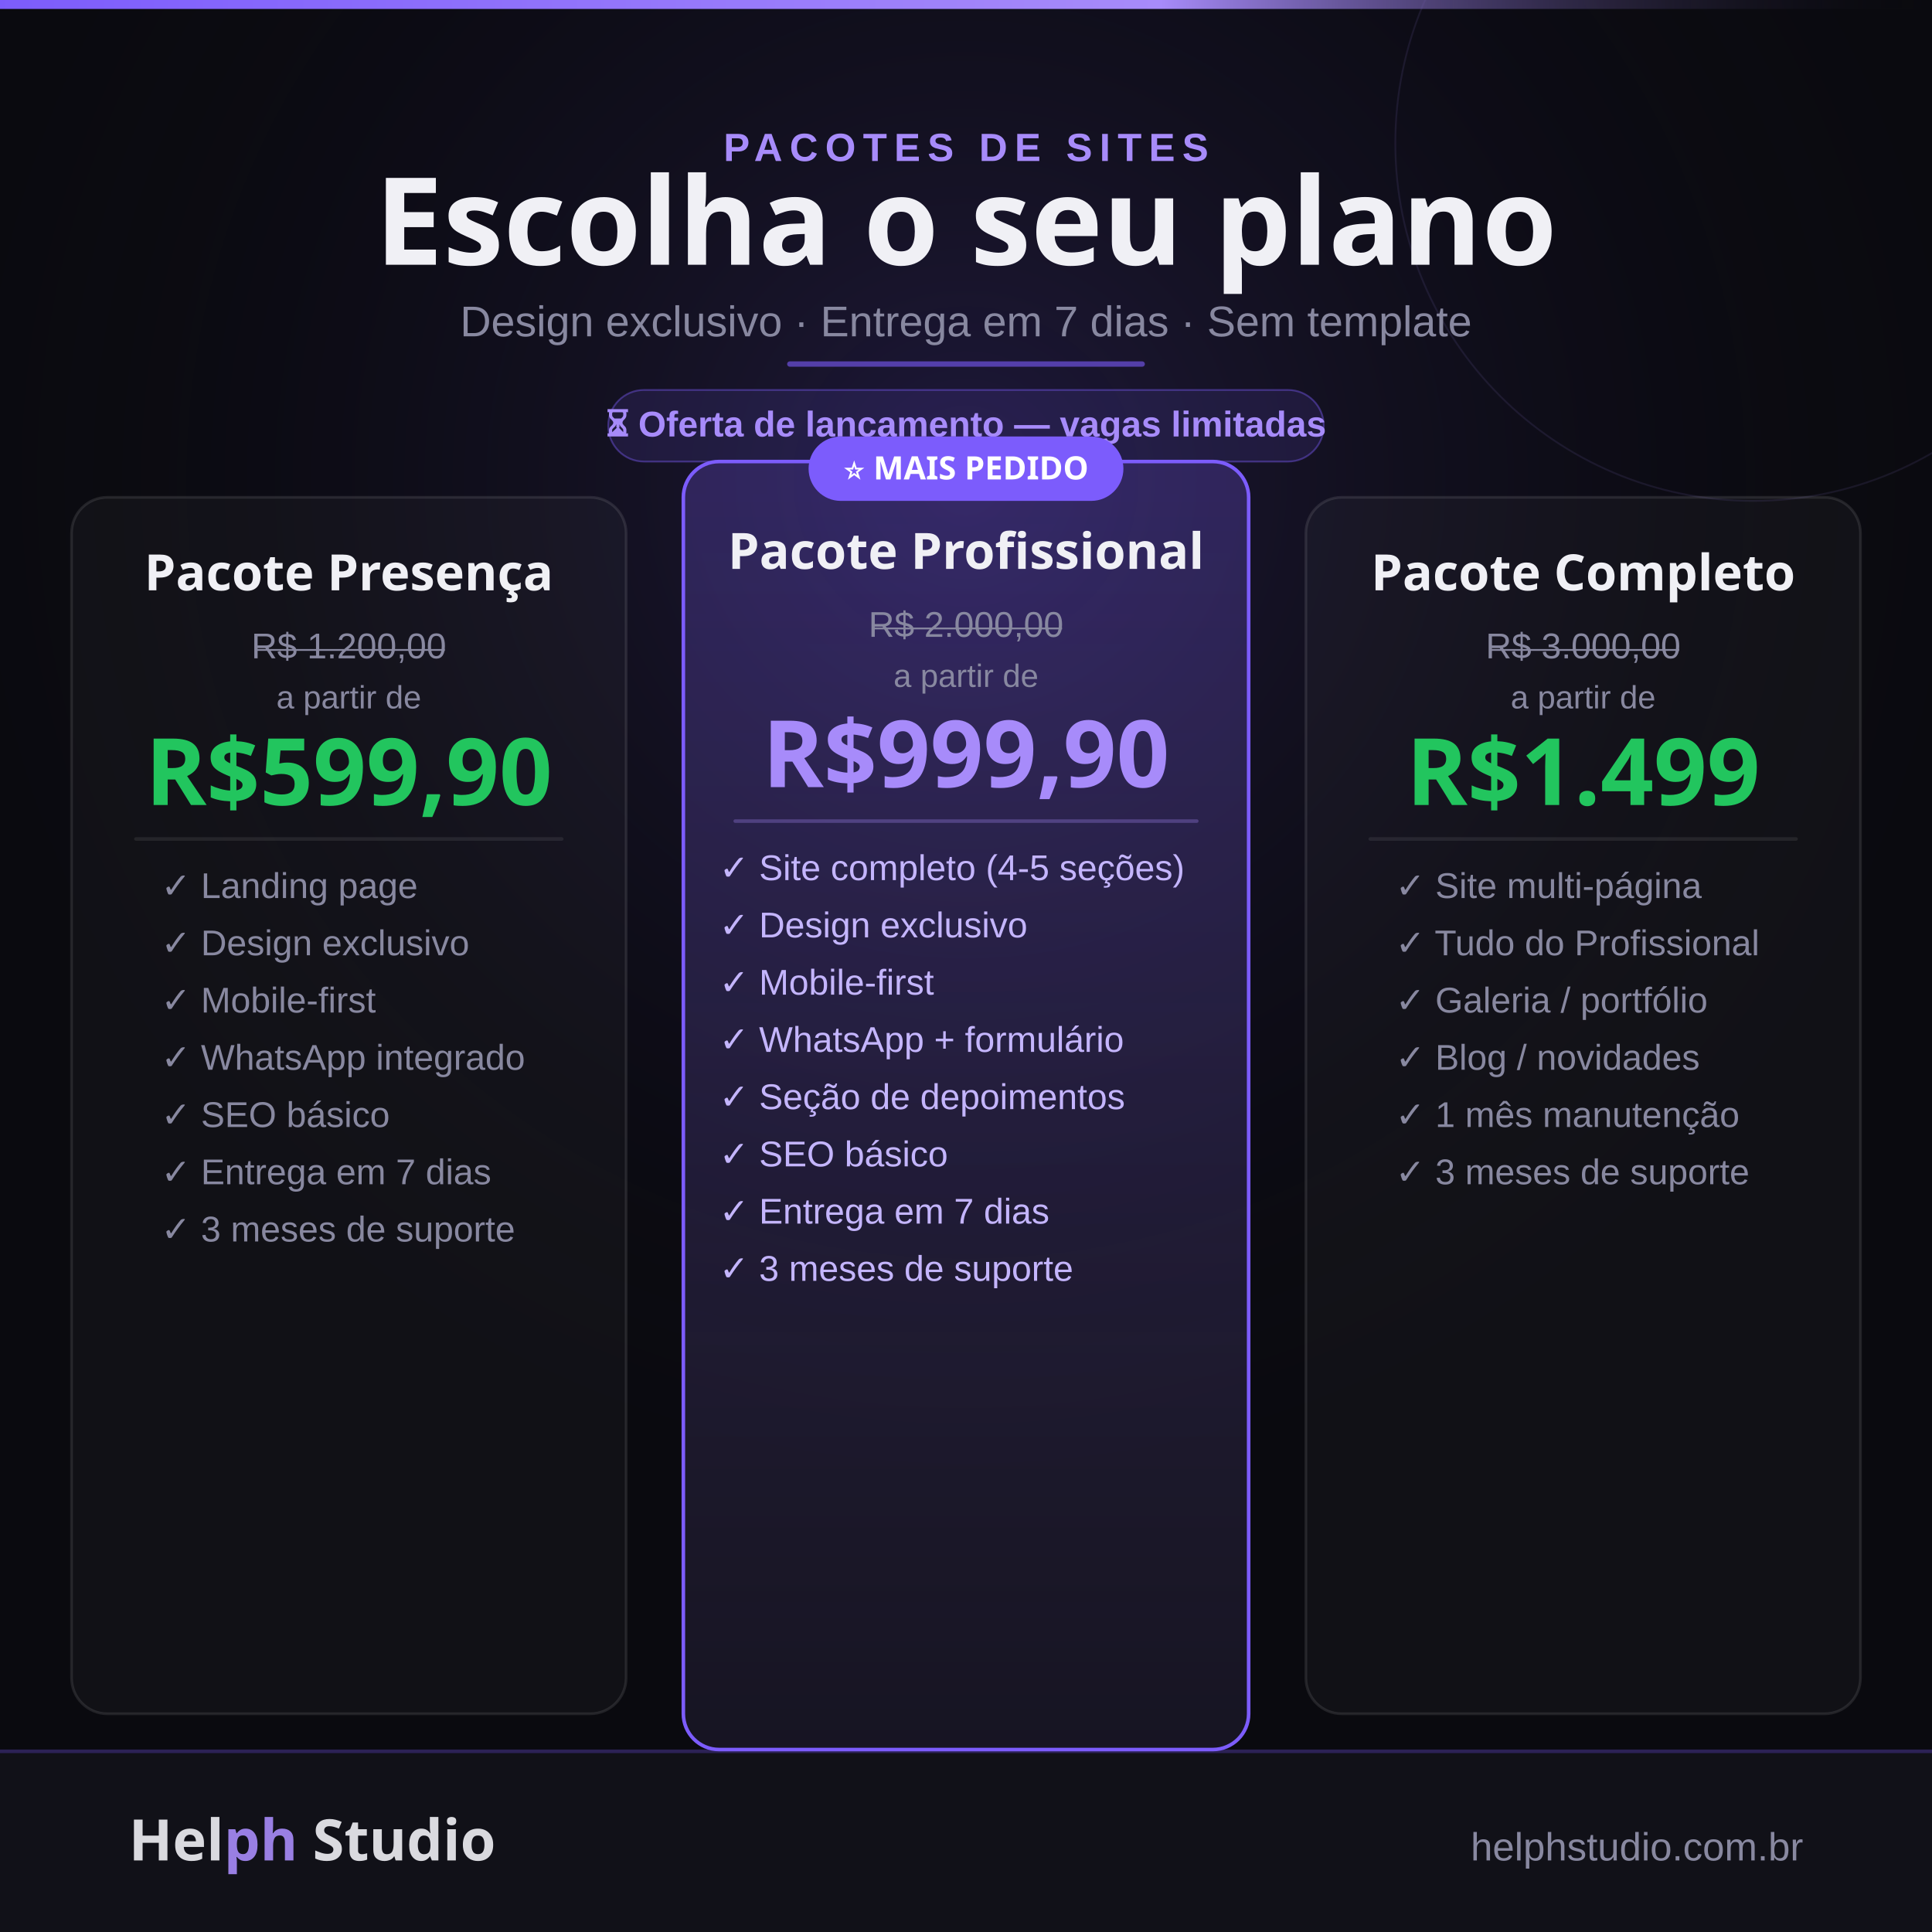
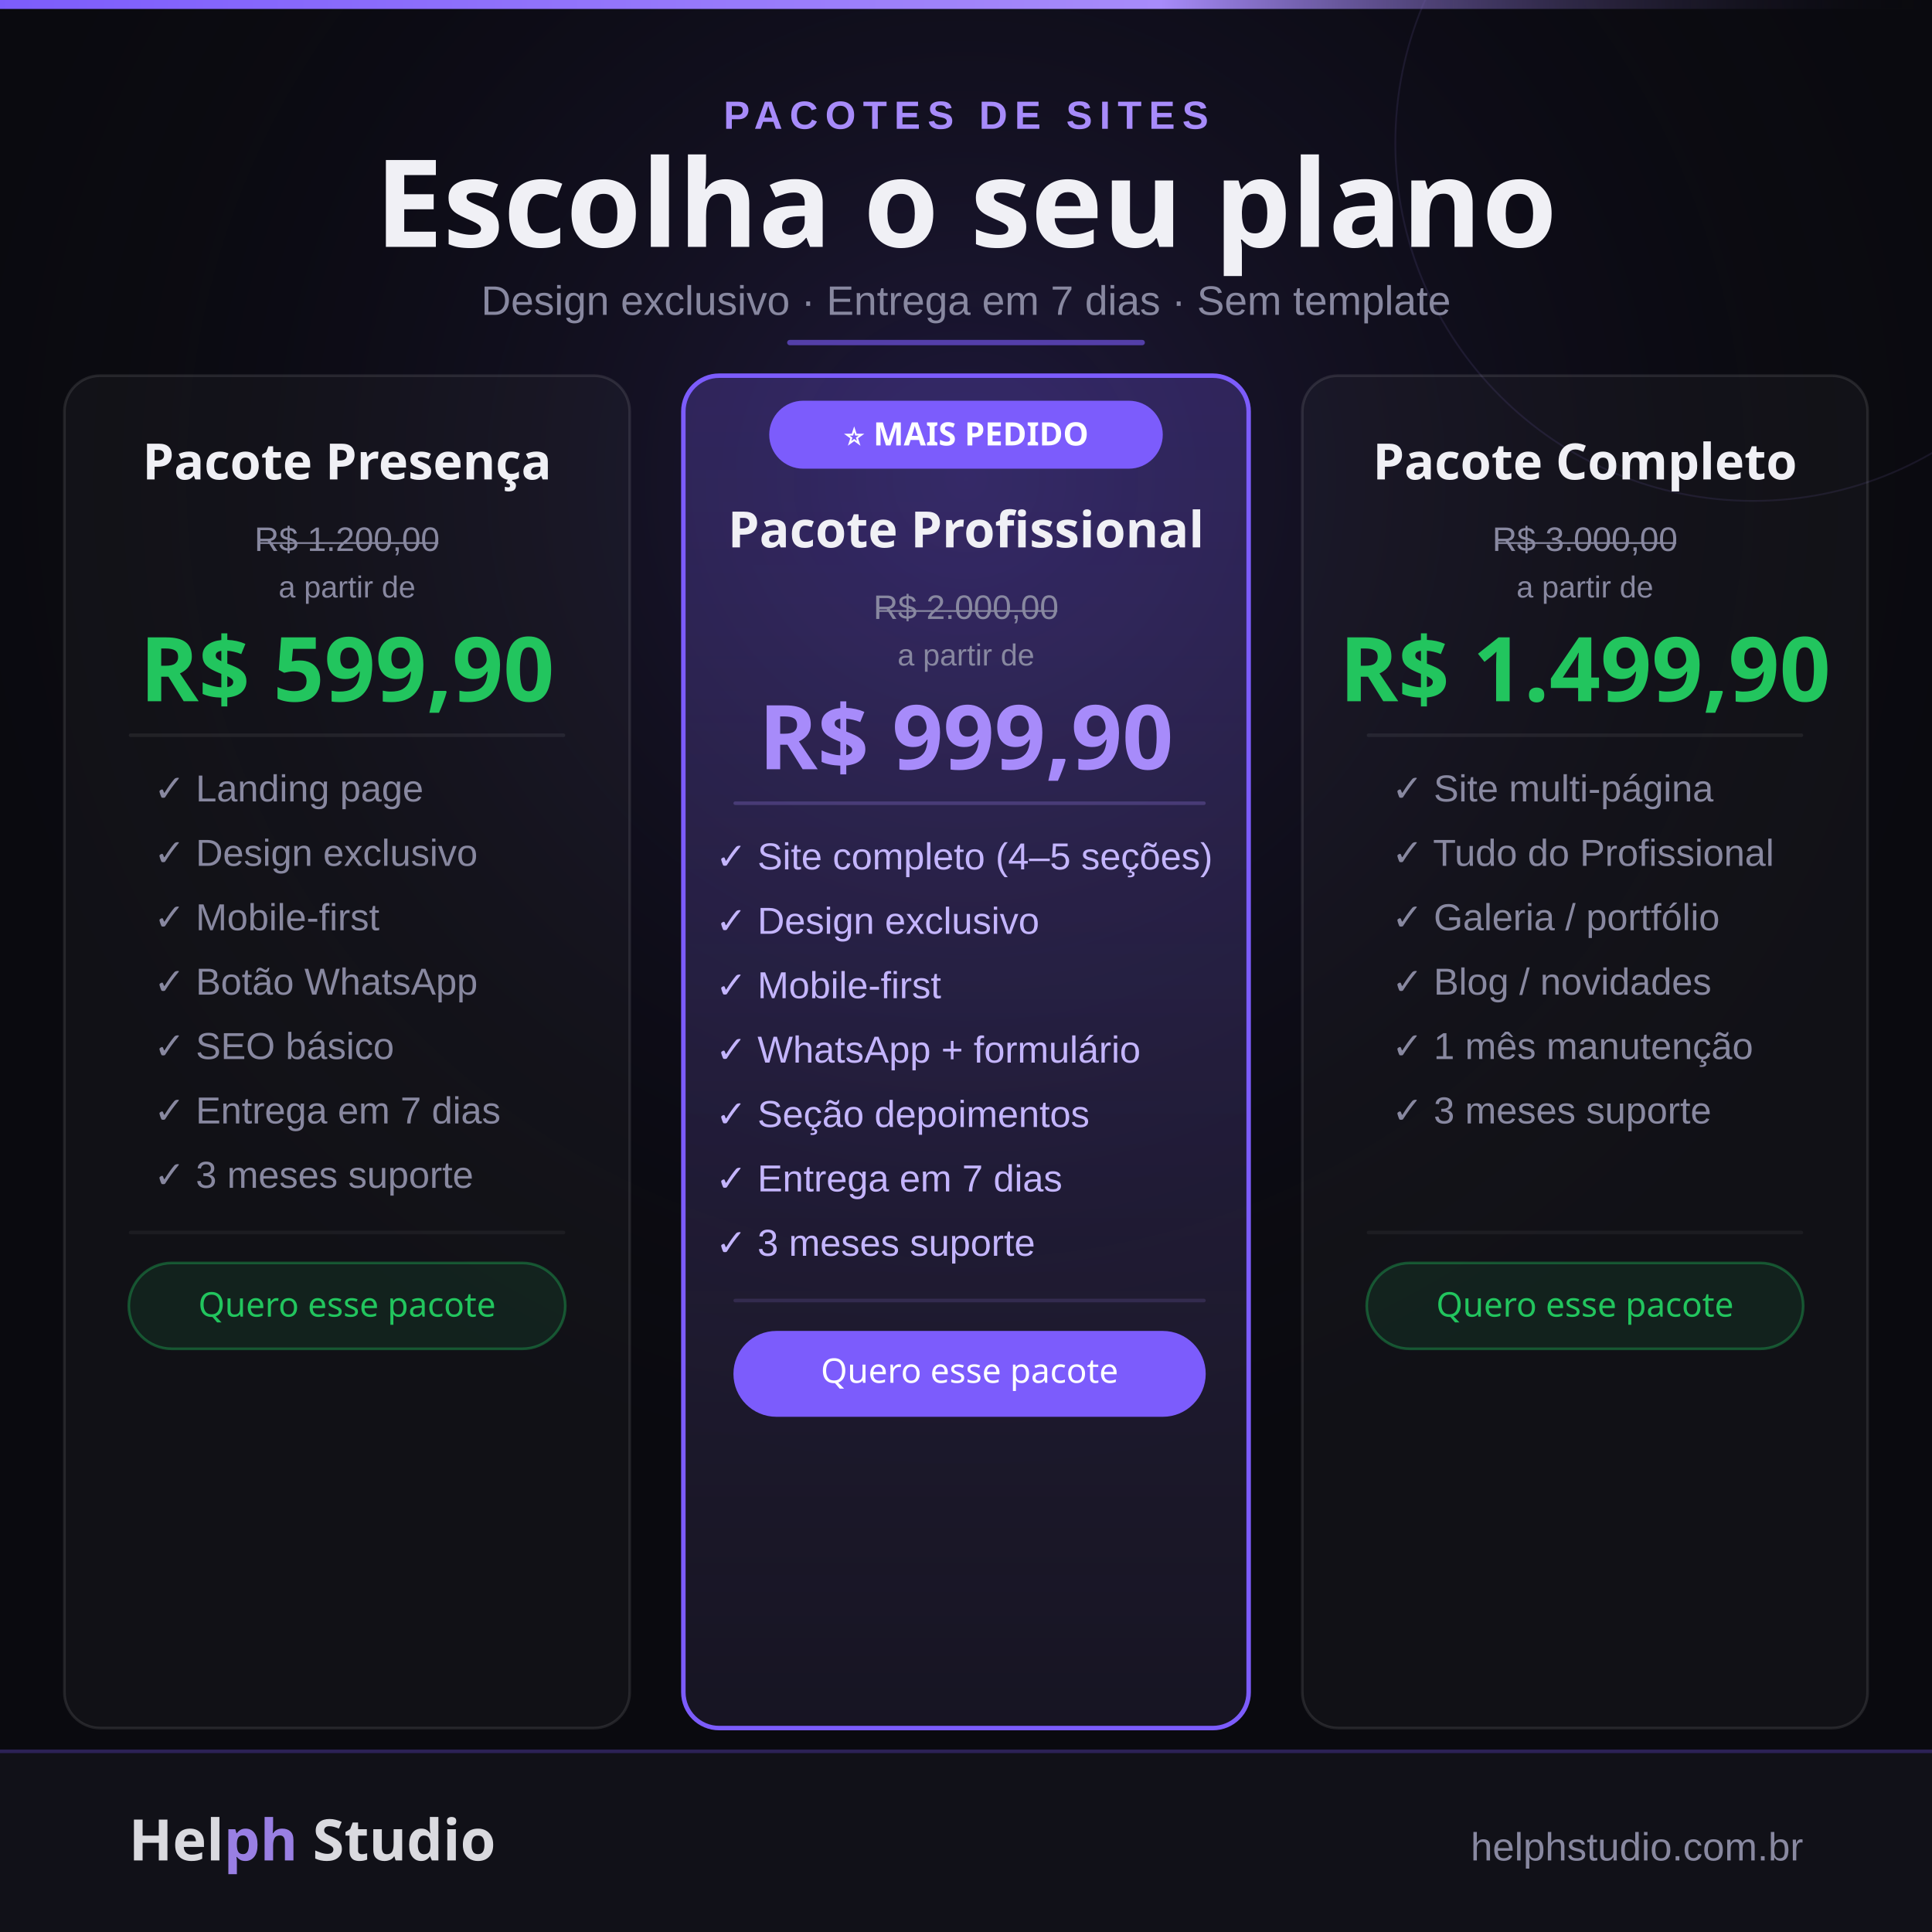
<svg xmlns="http://www.w3.org/2000/svg" viewBox="0 0 1080 1080" width="1080" height="1080">
  <defs>
    <radialGradient id="bg-glow" cx="50%" cy="25%" r="55%">
      <stop offset="0%" style="stop-color:#7c5cfc;stop-opacity:0.18" />
      <stop offset="100%" style="stop-color:#0a0a0f;stop-opacity:0" />
    </radialGradient>
    <linearGradient id="top-bar" x1="0%" y1="0%" x2="100%" y2="0%">
      <stop offset="0%" style="stop-color:#7c5cfc" />
      <stop offset="60%" style="stop-color:#a78bfa" />
      <stop offset="100%" style="stop-color:#0a0a0f;stop-opacity:0" />
    </linearGradient>
    <linearGradient id="featured-card" x1="0%" y1="0%" x2="0%" y2="100%">
      <stop offset="0%" style="stop-color:#7c5cfc;stop-opacity:0.25" />
      <stop offset="100%" style="stop-color:#a78bfa;stop-opacity:0.08" />
    </linearGradient>
  </defs>
  <rect width="1080" height="1080" fill="#0a0a0f" />
  <rect width="1080" height="1080" fill="url(#bg-glow)" />
  <circle cx="980" cy="80" r="200" fill="none" stroke="#a78bfa" stroke-width="1" opacity="0.1" />
  <rect x="0" y="0" width="1080" height="5" fill="url(#top-bar)" />
-   <text x="540" y="90" font-family="Arial, sans-serif" font-weight="700" font-size="22" fill="#a78bfa" letter-spacing="4" text-anchor="middle">PACOTES DE SITES</text>
-   <text x="540" y="148" font-family="Arial Black, Impact, sans-serif" font-weight="900" font-size="68" fill="#f0f0f5" text-anchor="middle">Escolha o seu plano</text>
-   <text x="540" y="188" font-family="Arial, sans-serif" font-size="24" fill="#8888a0" text-anchor="middle">Design exclusivo · Entrega em 7 dias · Sem template</text>
-   <rect x="440" y="202" width="200" height="3" rx="1.5" fill="#7c5cfc" opacity="0.6" />
-   <rect x="340" y="218" width="400" height="40" rx="20" fill="rgba(124,92,252,0.12)" />
-   <rect x="340" y="218" width="400" height="40" rx="20" fill="none" stroke="#7c5cfc" stroke-width="1" opacity="0.4" />
-   <text x="540" y="244" font-family="Arial, sans-serif" font-weight="700" font-size="20" fill="#a78bfa" text-anchor="middle">⏳ Oferta de lançamento — vagas limitadas</text>
-   <rect x="40" y="278" width="310" height="680" rx="20" fill="rgba(255,255,255,0.03)" />
-   <rect x="40" y="278" width="310" height="680" rx="20" fill="none" stroke="rgba(255,255,255,0.1)" stroke-width="1.5" />
-   <text x="195" y="330" font-family="Arial Black, sans-serif" font-weight="900" font-size="28" fill="#f0f0f5" text-anchor="middle">Pacote Presença</text>
-   <text x="195" y="368" font-family="Arial, sans-serif" font-size="20" fill="#8888a0" text-decoration="line-through" text-anchor="middle">R$ 1.200,00</text>
-   <text x="195" y="396" font-family="Arial, sans-serif" font-size="18" fill="#8888a0" text-anchor="middle">a partir de</text>
-   <text x="195" y="450" font-family="Arial Black, sans-serif" font-weight="900" font-size="52" fill="#22c55e" text-anchor="middle">R$599,90</text>
-   <rect x="75" y="468" width="240" height="2" rx="1" fill="rgba(255,255,255,0.08)" />
-   <text x="90" y="502" font-family="Arial, sans-serif" font-size="20" fill="#8888a0">✓ Landing page</text>
-   <text x="90" y="534" font-family="Arial, sans-serif" font-size="20" fill="#8888a0">✓ Design exclusivo</text>
-   <text x="90" y="566" font-family="Arial, sans-serif" font-size="20" fill="#8888a0">✓ Mobile-first</text>
-   <text x="90" y="598" font-family="Arial, sans-serif" font-size="20" fill="#8888a0">✓ WhatsApp integrado</text>
-   <text x="90" y="630" font-family="Arial, sans-serif" font-size="20" fill="#8888a0">✓ SEO básico</text>
-   <text x="90" y="662" font-family="Arial, sans-serif" font-size="20" fill="#8888a0">✓ Entrega em 7 dias</text>
-   <text x="90" y="694" font-family="Arial, sans-serif" font-size="20" fill="#8888a0">✓ 3 meses de suporte</text>
-   <rect x="382" y="258" width="316" height="720" rx="20" fill="url(#featured-card)" />
-   <rect x="382" y="258" width="316" height="720" rx="20" fill="none" stroke="#7c5cfc" stroke-width="2" />
-   <rect x="452" y="244" width="176" height="36" rx="18" fill="#7c5cfc" />
-   <text x="540" y="268" font-family="Arial Black, sans-serif" font-weight="900" font-size="18" fill="#ffffff" text-anchor="middle">⭐ MAIS PEDIDO</text>
-   <text x="540" y="318" font-family="Arial Black, sans-serif" font-weight="900" font-size="28" fill="#f0f0f5" text-anchor="middle">Pacote Profissional</text>
-   <text x="540" y="356" font-family="Arial, sans-serif" font-size="20" fill="#8888a0" text-decoration="line-through" text-anchor="middle">R$ 2.000,00</text>
-   <text x="540" y="384" font-family="Arial, sans-serif" font-size="18" fill="#8888a0" text-anchor="middle">a partir de</text>
-   <text x="540" y="440" font-family="Arial Black, sans-serif" font-weight="900" font-size="52" fill="#a78bfa" text-anchor="middle">R$999,90</text>
-   <rect x="410" y="458" width="260" height="2" rx="1" fill="rgba(167,139,250,0.3)" />
-   <text x="402" y="492" font-family="Arial, sans-serif" font-size="20" fill="#c4b5fd">✓ Site completo (4-5 seções)</text>
-   <text x="402" y="524" font-family="Arial, sans-serif" font-size="20" fill="#c4b5fd">✓ Design exclusivo</text>
-   <text x="402" y="556" font-family="Arial, sans-serif" font-size="20" fill="#c4b5fd">✓ Mobile-first</text>
-   <text x="402" y="588" font-family="Arial, sans-serif" font-size="20" fill="#c4b5fd">✓ WhatsApp + formulário</text>
-   <text x="402" y="620" font-family="Arial, sans-serif" font-size="20" fill="#c4b5fd">✓ Seção de depoimentos</text>
-   <text x="402" y="652" font-family="Arial, sans-serif" font-size="20" fill="#c4b5fd">✓ SEO básico</text>
-   <text x="402" y="684" font-family="Arial, sans-serif" font-size="20" fill="#c4b5fd">✓ Entrega em 7 dias</text>
-   <text x="402" y="716" font-family="Arial, sans-serif" font-size="20" fill="#c4b5fd">✓ 3 meses de suporte</text>
-   <rect x="730" y="278" width="310" height="680" rx="20" fill="rgba(255,255,255,0.03)" />
-   <rect x="730" y="278" width="310" height="680" rx="20" fill="none" stroke="rgba(255,255,255,0.1)" stroke-width="1.5" />
-   <text x="885" y="330" font-family="Arial Black, sans-serif" font-weight="900" font-size="28" fill="#f0f0f5" text-anchor="middle">Pacote Completo</text>
-   <text x="885" y="368" font-family="Arial, sans-serif" font-size="20" fill="#8888a0" text-decoration="line-through" text-anchor="middle">R$ 3.000,00</text>
-   <text x="885" y="396" font-family="Arial, sans-serif" font-size="18" fill="#8888a0" text-anchor="middle">a partir de</text>
-   <text x="885" y="450" font-family="Arial Black, sans-serif" font-weight="900" font-size="52" fill="#22c55e" text-anchor="middle">R$1.499</text>
-   <rect x="765" y="468" width="240" height="2" rx="1" fill="rgba(255,255,255,0.08)" />
-   <text x="780" y="502" font-family="Arial, sans-serif" font-size="20" fill="#8888a0">✓ Site multi-página</text>
-   <text x="780" y="534" font-family="Arial, sans-serif" font-size="20" fill="#8888a0">✓ Tudo do Profissional</text>
-   <text x="780" y="566" font-family="Arial, sans-serif" font-size="20" fill="#8888a0">✓ Galeria / portfólio</text>
-   <text x="780" y="598" font-family="Arial, sans-serif" font-size="20" fill="#8888a0">✓ Blog / novidades</text>
-   <text x="780" y="630" font-family="Arial, sans-serif" font-size="20" fill="#8888a0">✓ 1 mês manutenção</text>
-   <text x="780" y="662" font-family="Arial, sans-serif" font-size="20" fill="#8888a0">✓ 3 meses de suporte</text>
+   <text x="540" y="72" font-family="Arial, sans-serif" font-weight="700" font-size="22" fill="#a78bfa" letter-spacing="4" text-anchor="middle">PACOTES DE SITES</text>
+   <text x="540" y="138" font-family="Arial Black, Impact, sans-serif" font-weight="900" font-size="68" fill="#f0f0f5" text-anchor="middle">Escolha o seu plano</text>
+   <text x="540" y="176" font-family="Arial, sans-serif" font-size="23" fill="#8888a0" text-anchor="middle">Design exclusivo · Entrega em 7 dias · Sem template</text>
+   <rect x="440" y="190" width="200" height="3" rx="1.5" fill="#7c5cfc" opacity="0.6" />
+   <rect x="36" y="210" width="316" height="756" rx="20" fill="rgba(255,255,255,0.03)" />
+   <rect x="36" y="210" width="316" height="756" rx="20" fill="none" stroke="rgba(255,255,255,0.1)" stroke-width="1.5" />
+   <text x="194" y="268" font-family="Arial Black, sans-serif" font-weight="900" font-size="28" fill="#f0f0f5" text-anchor="middle">Pacote Presença</text>
+   <text x="194" y="308" font-family="Arial, sans-serif" font-size="19" fill="#8888a0" text-decoration="line-through" text-anchor="middle">R$ 1.200,00</text>
+   <text x="194" y="334" font-family="Arial, sans-serif" font-size="17" fill="#8888a0" text-anchor="middle">a partir de</text>
+   <text x="194" y="392" font-family="Arial Black, sans-serif" font-weight="900" font-size="50" fill="#22c55e" text-anchor="middle">R$ 599,90</text>
+   <rect x="72" y="410" width="244" height="2" rx="1" fill="rgba(255,255,255,0.07)" />
+   <text x="86" y="448" font-family="Arial, sans-serif" font-size="21" fill="#8888a0">✓ Landing page</text>
+   <text x="86" y="484" font-family="Arial, sans-serif" font-size="21" fill="#8888a0">✓ Design exclusivo</text>
+   <text x="86" y="520" font-family="Arial, sans-serif" font-size="21" fill="#8888a0">✓ Mobile-first</text>
+   <text x="86" y="556" font-family="Arial, sans-serif" font-size="21" fill="#8888a0">✓ Botão WhatsApp</text>
+   <text x="86" y="592" font-family="Arial, sans-serif" font-size="21" fill="#8888a0">✓ SEO básico</text>
+   <text x="86" y="628" font-family="Arial, sans-serif" font-size="21" fill="#8888a0">✓ Entrega em 7 dias</text>
+   <text x="86" y="664" font-family="Arial, sans-serif" font-size="21" fill="#8888a0">✓ 3 meses suporte</text>
+   <rect x="72" y="688" width="244" height="2" rx="1" fill="rgba(255,255,255,0.05)" />
+   <rect x="72" y="706" width="244" height="48" rx="24" fill="rgba(34,197,94,0.1)" />
+   <rect x="72" y="706" width="244" height="48" rx="24" fill="none" stroke="rgba(34,197,94,0.35)" stroke-width="1.5" />
+   <text x="194" y="736" font-family="Arial Black, sans-serif" font-size="19" fill="#22c55e" text-anchor="middle">Quero esse pacote</text>
+   <rect x="382" y="210" width="316" height="756" rx="20" fill="url(#featured-card)" />
+   <rect x="382" y="210" width="316" height="756" rx="20" fill="none" stroke="#7c5cfc" stroke-width="2.5" />
+   <rect x="430" y="224" width="220" height="38" rx="19" fill="#7c5cfc" />
+   <text x="540" y="249" font-family="Arial Black, sans-serif" font-weight="900" font-size="18" fill="#ffffff" text-anchor="middle">⭐ MAIS PEDIDO</text>
+   <text x="540" y="306" font-family="Arial Black, sans-serif" font-weight="900" font-size="28" fill="#f0f0f5" text-anchor="middle">Pacote Profissional</text>
+   <text x="540" y="346" font-family="Arial, sans-serif" font-size="19" fill="#8888a0" text-decoration="line-through" text-anchor="middle">R$ 2.000,00</text>
+   <text x="540" y="372" font-family="Arial, sans-serif" font-size="17" fill="#8888a0" text-anchor="middle">a partir de</text>
+   <text x="540" y="430" font-family="Arial Black, sans-serif" font-weight="900" font-size="50" fill="#a78bfa" text-anchor="middle">R$ 999,90</text>
+   <rect x="410" y="448" width="264" height="2" rx="1" fill="rgba(167,139,250,0.25)" />
+   <text x="400" y="486" font-family="Arial, sans-serif" font-size="21" fill="#c4b5fd">✓ Site completo (4–5 seções)</text>
+   <text x="400" y="522" font-family="Arial, sans-serif" font-size="21" fill="#c4b5fd">✓ Design exclusivo</text>
+   <text x="400" y="558" font-family="Arial, sans-serif" font-size="21" fill="#c4b5fd">✓ Mobile-first</text>
+   <text x="400" y="594" font-family="Arial, sans-serif" font-size="21" fill="#c4b5fd">✓ WhatsApp + formulário</text>
+   <text x="400" y="630" font-family="Arial, sans-serif" font-size="21" fill="#c4b5fd">✓ Seção depoimentos</text>
+   <text x="400" y="666" font-family="Arial, sans-serif" font-size="21" fill="#c4b5fd">✓ Entrega em 7 dias</text>
+   <text x="400" y="702" font-family="Arial, sans-serif" font-size="21" fill="#c4b5fd">✓ 3 meses suporte</text>
+   <rect x="410" y="726" width="264" height="2" rx="1" fill="rgba(167,139,250,0.15)" />
+   <rect x="410" y="744" width="264" height="48" rx="24" fill="#7c5cfc" />
+   <text x="542" y="773" font-family="Arial Black, sans-serif" font-size="19" fill="#fff" text-anchor="middle">Quero esse pacote</text>
+   <rect x="728" y="210" width="316" height="756" rx="20" fill="rgba(255,255,255,0.03)" />
+   <rect x="728" y="210" width="316" height="756" rx="20" fill="none" stroke="rgba(255,255,255,0.1)" stroke-width="1.5" />
+   <text x="886" y="268" font-family="Arial Black, sans-serif" font-weight="900" font-size="28" fill="#f0f0f5" text-anchor="middle">Pacote Completo</text>
+   <text x="886" y="308" font-family="Arial, sans-serif" font-size="19" fill="#8888a0" text-decoration="line-through" text-anchor="middle">R$ 3.000,00</text>
+   <text x="886" y="334" font-family="Arial, sans-serif" font-size="17" fill="#8888a0" text-anchor="middle">a partir de</text>
+   <text x="886" y="392" font-family="Arial Black, sans-serif" font-weight="900" font-size="50" fill="#22c55e" text-anchor="middle">R$ 1.499,90</text>
+   <rect x="764" y="410" width="244" height="2" rx="1" fill="rgba(255,255,255,0.07)" />
+   <text x="778" y="448" font-family="Arial, sans-serif" font-size="21" fill="#8888a0">✓ Site multi-página</text>
+   <text x="778" y="484" font-family="Arial, sans-serif" font-size="21" fill="#8888a0">✓ Tudo do Profissional</text>
+   <text x="778" y="520" font-family="Arial, sans-serif" font-size="21" fill="#8888a0">✓ Galeria / portfólio</text>
+   <text x="778" y="556" font-family="Arial, sans-serif" font-size="21" fill="#8888a0">✓ Blog / novidades</text>
+   <text x="778" y="592" font-family="Arial, sans-serif" font-size="21" fill="#8888a0">✓ 1 mês manutenção</text>
+   <text x="778" y="628" font-family="Arial, sans-serif" font-size="21" fill="#8888a0">✓ 3 meses suporte</text>
+   <rect x="764" y="688" width="244" height="2" rx="1" fill="rgba(255,255,255,0.05)" />
+   <rect x="764" y="706" width="244" height="48" rx="24" fill="rgba(34,197,94,0.1)" />
+   <rect x="764" y="706" width="244" height="48" rx="24" fill="none" stroke="rgba(34,197,94,0.35)" stroke-width="1.5" />
+   <text x="886" y="736" font-family="Arial Black, sans-serif" font-size="19" fill="#22c55e" text-anchor="middle">Quero esse pacote</text>
  <rect x="0" y="980" width="1080" height="100" fill="#111118" />
  <rect x="0" y="978" width="1080" height="2" fill="#7c5cfc" opacity="0.3" />
  <text x="72" y="1040" font-family="Arial Black, Impact, sans-serif" font-weight="900" font-size="32" fill="#f0f0f5" opacity="0.9">Hel<tspan fill="#a78bfa">ph</tspan> Studio</text>
  <text x="1008" y="1040" font-family="Arial, sans-serif" font-size="22" fill="#8888a0" text-anchor="end">helphstudio.com.br</text>
</svg>
